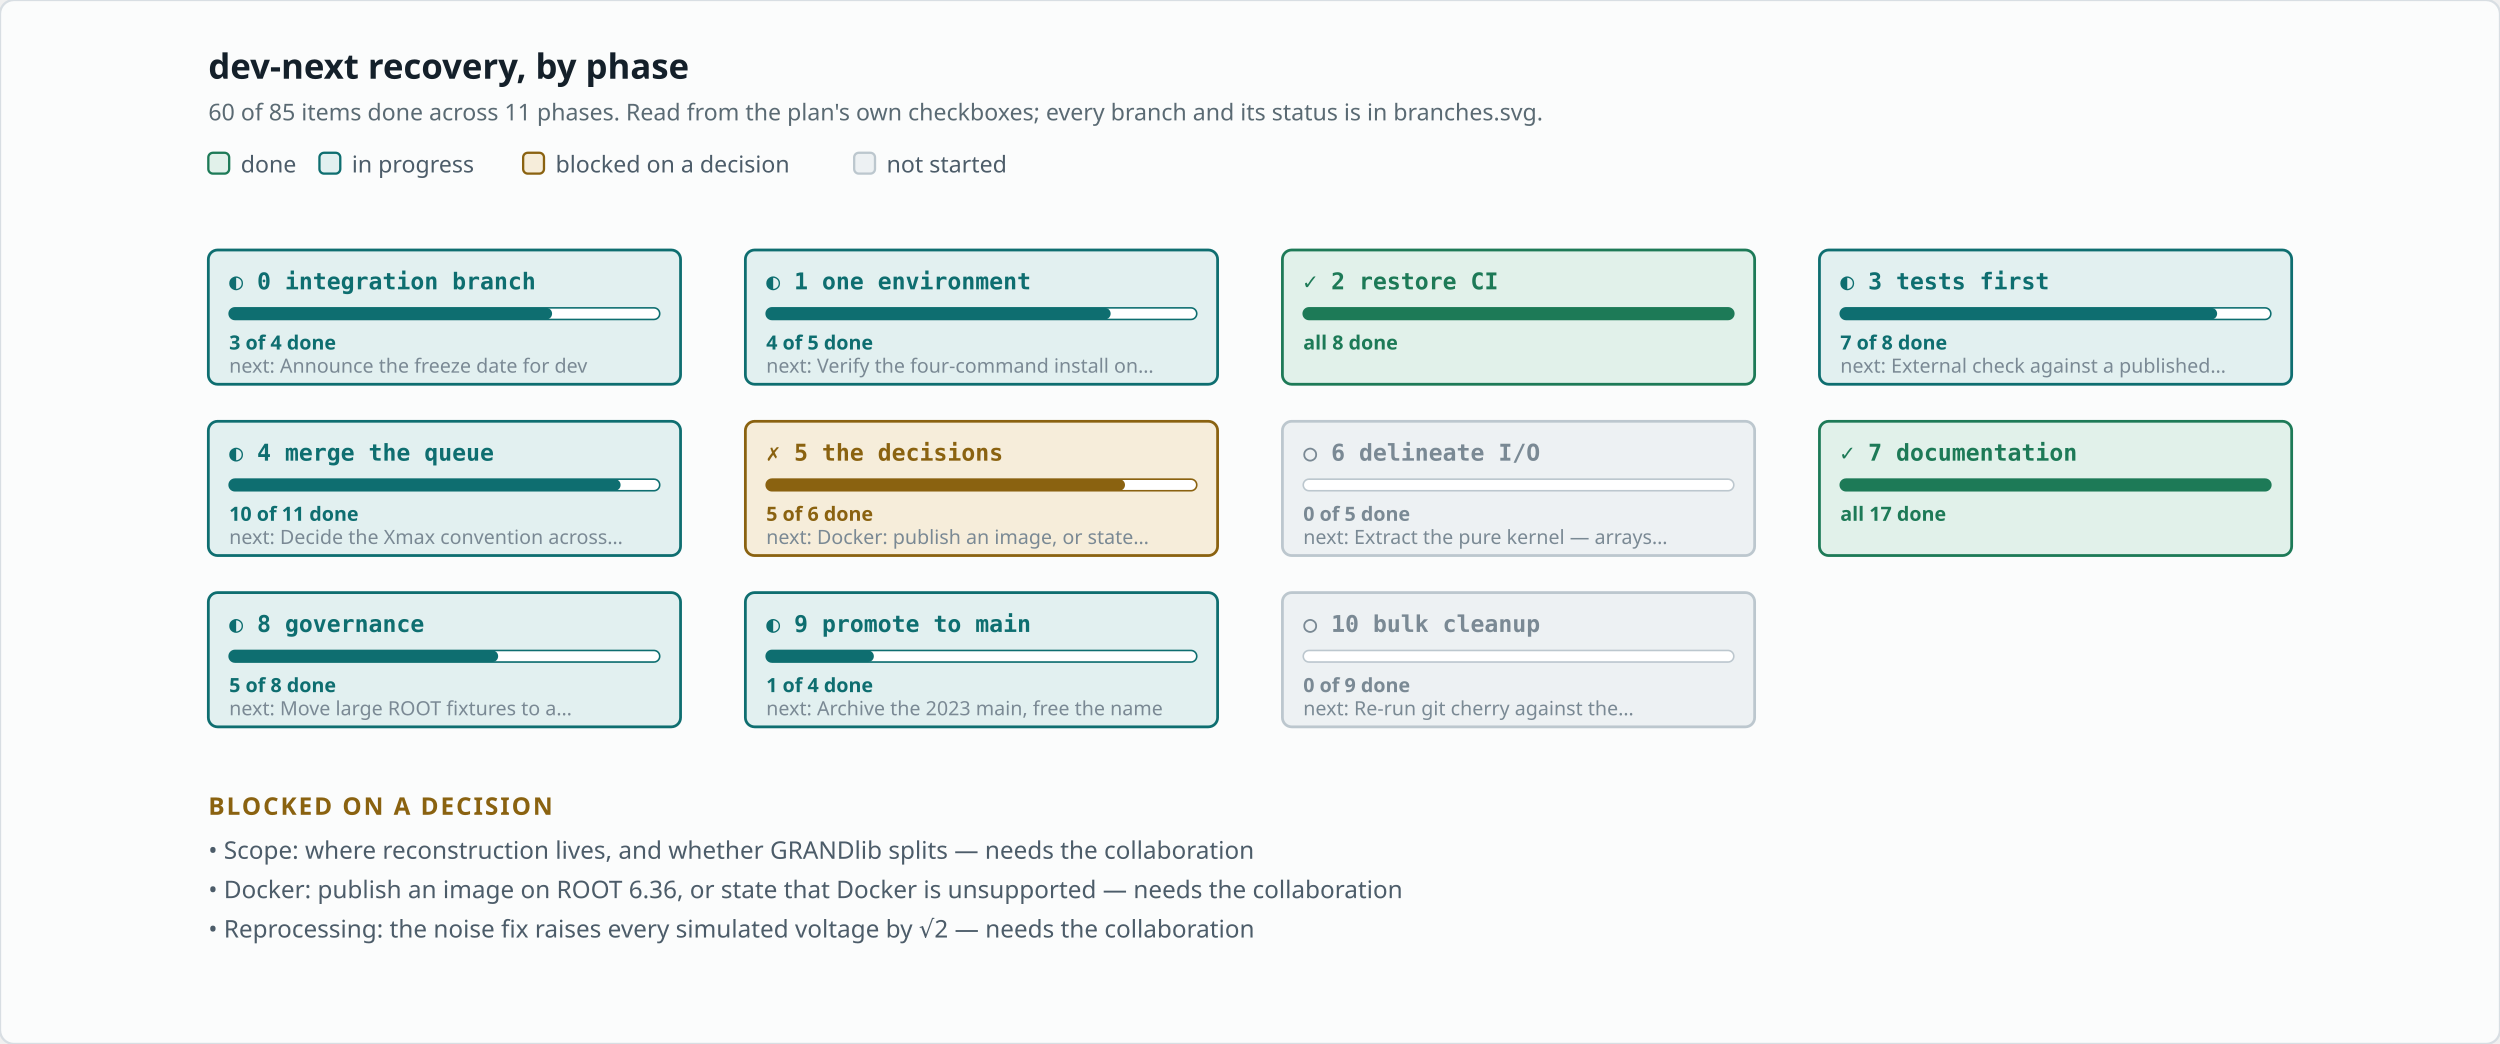
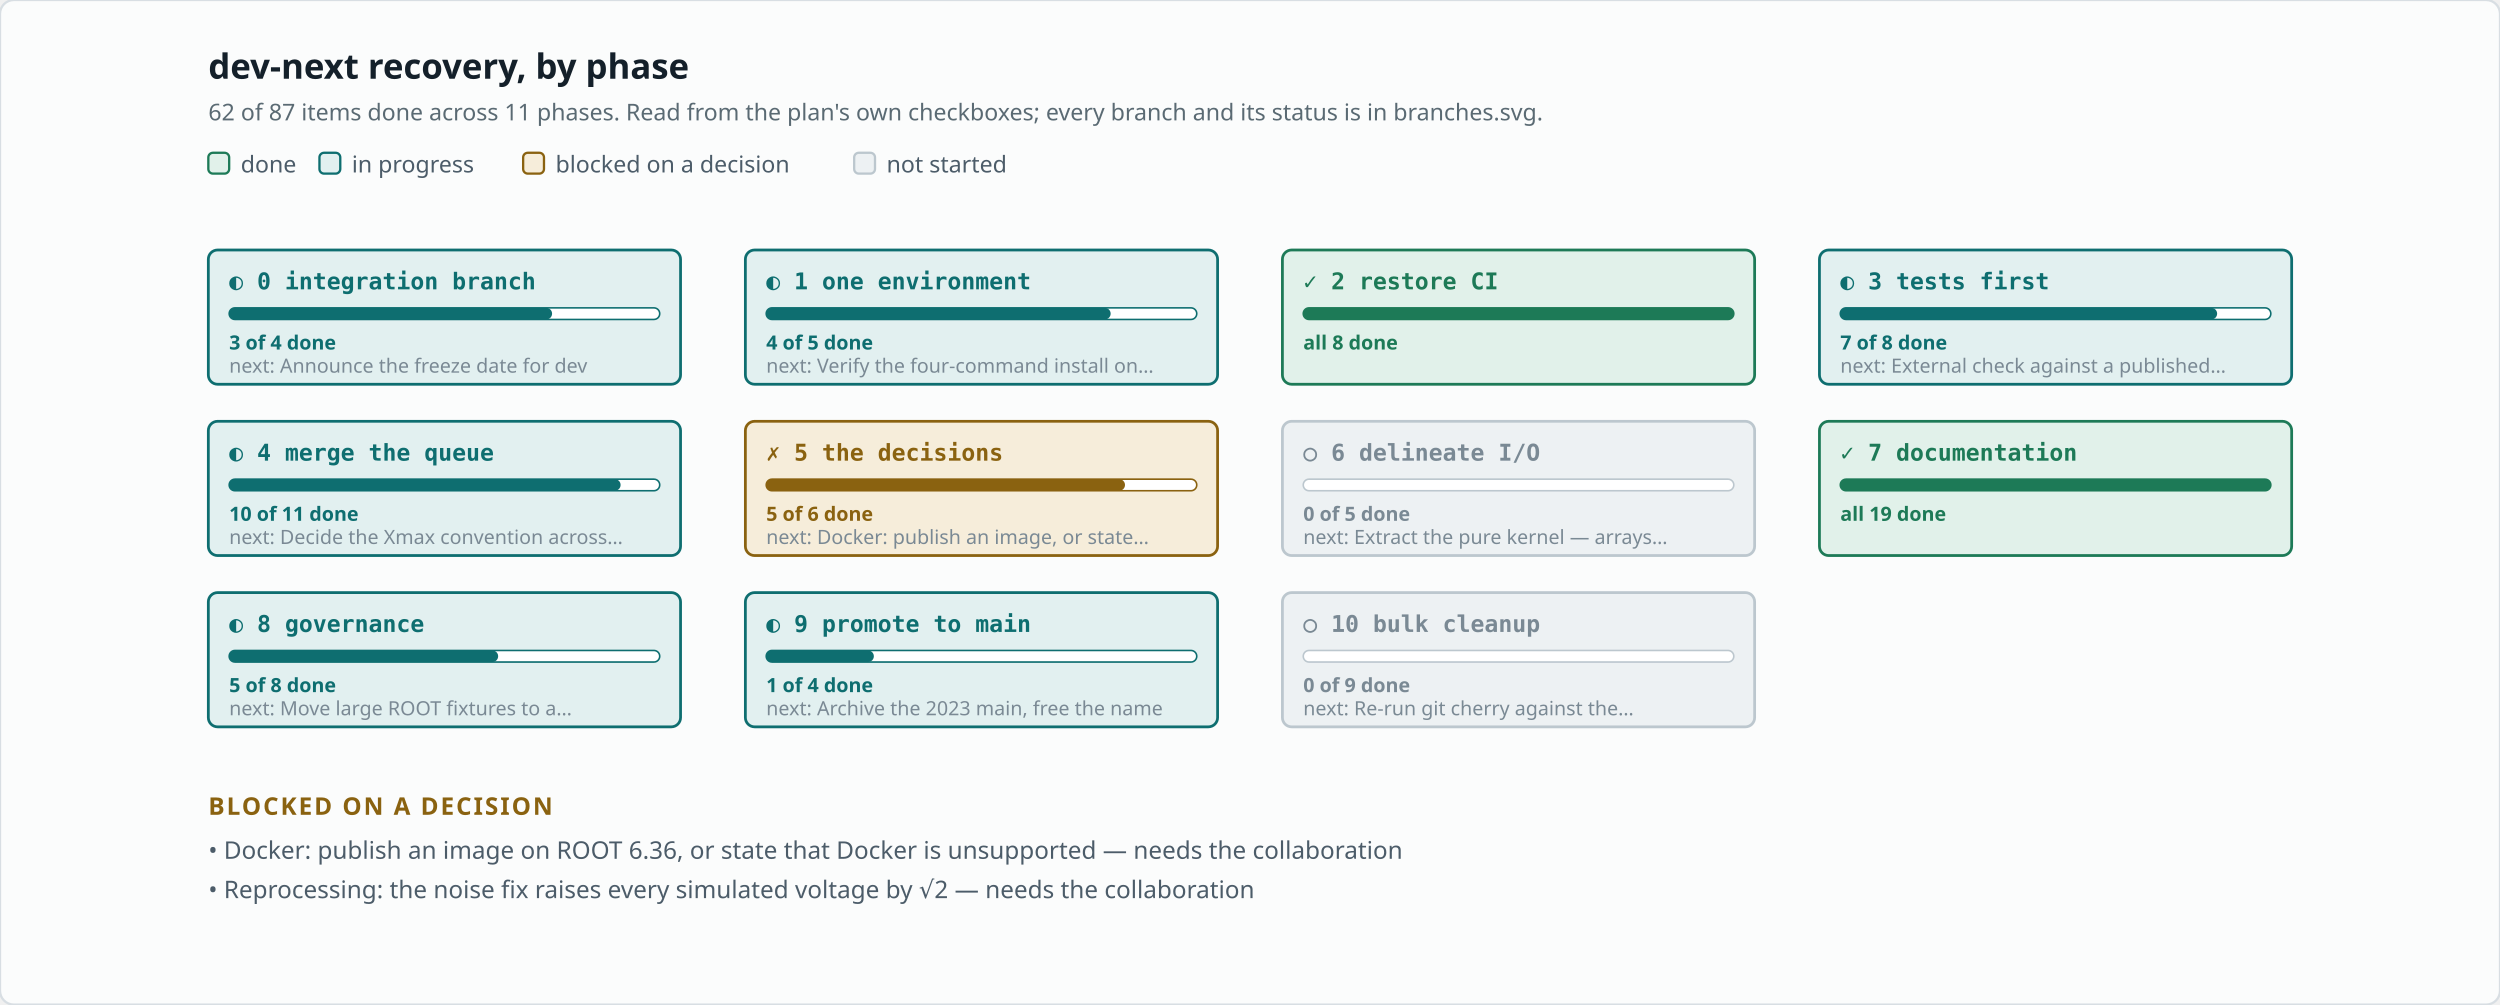
- <svg xmlns="http://www.w3.org/2000/svg" viewBox="0 0 1080 451" width="100%" font-family="IBM Plex Sans, sans-serif">
-   <rect width="1080" height="451" rx="6" fill="#FBFCFC" stroke="#D8DEE3" />
+ <svg xmlns="http://www.w3.org/2000/svg" viewBox="0 0 1080 434" width="100%" font-family="IBM Plex Sans, sans-serif">
+   <rect width="1080" height="434" rx="6" fill="#FBFCFC" stroke="#D8DEE3" />
  <text x="90" y="34" font-size="15" font-weight="600" fill="#14202A">dev-next recovery, by phase</text>
-   <text x="90" y="52" font-size="10" fill="#5A6A73">60 of 85 items done across 11 phases. Read from the plan's own checkboxes; every branch and its status is in branches.svg.</text>
+   <text x="90" y="52" font-size="10" fill="#5A6A73">62 of 87 items done across 11 phases. Read from the plan's own checkboxes; every branch and its status is in branches.svg.</text>
  <rect x="90" y="66" width="9" height="9" rx="2" fill="#E1F1EA" stroke="#1D7A57" />
  <text x="104" y="74.5" font-size="10" fill="#4C5C69">done</text>
  <rect x="138" y="66" width="9" height="9" rx="2" fill="#E2F0F0" stroke="#0E6E70" />
  <text x="152" y="74.5" font-size="10" fill="#4C5C69">in progress</text>
  <rect x="226" y="66" width="9" height="9" rx="2" fill="#F6EDDA" stroke="#8A6210" />
  <text x="240" y="74.5" font-size="10" fill="#4C5C69">blocked on a decision</text>
  <rect x="369" y="66" width="9" height="9" rx="2" fill="#EDF1F3" stroke="#BCC7CE" />
  <text x="383" y="74.5" font-size="10" fill="#4C5C69">not started</text>
  <rect x="90.0" y="108.0" width="204" height="58" rx="4" fill="#E2F0F0" stroke="#0E6E70" stroke-width="1.2" />
  <text x="99.0" y="125.0" font-family="IBM Plex Mono, monospace" font-size="10" font-weight="600" fill="#0E6E70">◐ 0 integration branch</text>
  <rect x="99.0" y="133.0" width="186.0" height="5" rx="2.5" fill="#FFFFFF" stroke="#0E6E70" stroke-width="0.7" />
  <rect x="99.0" y="133.0" width="139.5" height="5" rx="2.5" fill="#0E6E70" />
  <text x="99.0" y="151.0" font-size="8.5" font-weight="600" fill="#0E6E70">3 of 4 done</text>
  <text x="99.0" y="161.0" font-size="8.5" fill="#7A8994">next: Announce the freeze date for dev</text>
  <rect x="322.0" y="108.0" width="204" height="58" rx="4" fill="#E2F0F0" stroke="#0E6E70" stroke-width="1.2" />
  <text x="331.0" y="125.0" font-family="IBM Plex Mono, monospace" font-size="10" font-weight="600" fill="#0E6E70">◐ 1 one environment</text>
  <rect x="331.0" y="133.0" width="186.0" height="5" rx="2.5" fill="#FFFFFF" stroke="#0E6E70" stroke-width="0.7" />
  <rect x="331.0" y="133.0" width="148.8" height="5" rx="2.5" fill="#0E6E70" />
  <text x="331.0" y="151.0" font-size="8.5" font-weight="600" fill="#0E6E70">4 of 5 done</text>
  <text x="331.0" y="161.0" font-size="8.5" fill="#7A8994">next: Verify the four-command install on…</text>
  <rect x="554.0" y="108.0" width="204" height="58" rx="4" fill="#E1F1EA" stroke="#1D7A57" stroke-width="1.2" />
  <text x="563.0" y="125.0" font-family="IBM Plex Mono, monospace" font-size="10" font-weight="600" fill="#1D7A57">✓ 2 restore CI</text>
  <rect x="563.0" y="133.0" width="186.0" height="5" rx="2.5" fill="#FFFFFF" stroke="#1D7A57" stroke-width="0.7" />
  <rect x="563.0" y="133.0" width="186.0" height="5" rx="2.5" fill="#1D7A57" />
  <text x="563.0" y="151.0" font-size="8.5" font-weight="600" fill="#1D7A57">all 8 done</text>
  <rect x="786.0" y="108.0" width="204" height="58" rx="4" fill="#E2F0F0" stroke="#0E6E70" stroke-width="1.2" />
  <text x="795.0" y="125.0" font-family="IBM Plex Mono, monospace" font-size="10" font-weight="600" fill="#0E6E70">◐ 3 tests first</text>
  <rect x="795.0" y="133.0" width="186.0" height="5" rx="2.5" fill="#FFFFFF" stroke="#0E6E70" stroke-width="0.7" />
  <rect x="795.0" y="133.0" width="162.8" height="5" rx="2.5" fill="#0E6E70" />
  <text x="795.0" y="151.0" font-size="8.5" font-weight="600" fill="#0E6E70">7 of 8 done</text>
  <text x="795.0" y="161.0" font-size="8.5" fill="#7A8994">next: External check against a published…</text>
  <rect x="90.0" y="182.0" width="204" height="58" rx="4" fill="#E2F0F0" stroke="#0E6E70" stroke-width="1.2" />
  <text x="99.0" y="199.0" font-family="IBM Plex Mono, monospace" font-size="10" font-weight="600" fill="#0E6E70">◐ 4 merge the queue</text>
  <rect x="99.0" y="207.0" width="186.0" height="5" rx="2.5" fill="#FFFFFF" stroke="#0E6E70" stroke-width="0.7" />
  <rect x="99.0" y="207.0" width="169.1" height="5" rx="2.5" fill="#0E6E70" />
  <text x="99.0" y="225.0" font-size="8.5" font-weight="600" fill="#0E6E70">10 of 11 done</text>
  <text x="99.0" y="235.0" font-size="8.5" fill="#7A8994">next: Decide the Xmax convention across…</text>
  <rect x="322.0" y="182.0" width="204" height="58" rx="4" fill="#F6EDDA" stroke="#8A6210" stroke-width="1.2" />
  <text x="331.0" y="199.0" font-family="IBM Plex Mono, monospace" font-size="10" font-weight="600" fill="#8A6210">✗ 5 the decisions</text>
  <rect x="331.0" y="207.0" width="186.0" height="5" rx="2.5" fill="#FFFFFF" stroke="#8A6210" stroke-width="0.7" />
  <rect x="331.0" y="207.0" width="155.0" height="5" rx="2.5" fill="#8A6210" />
  <text x="331.0" y="225.0" font-size="8.5" font-weight="600" fill="#8A6210">5 of 6 done</text>
  <text x="331.0" y="235.0" font-size="8.5" fill="#7A8994">next: Docker: publish an image, or state…</text>
  <rect x="554.0" y="182.0" width="204" height="58" rx="4" fill="#EDF1F3" stroke="#BCC7CE" stroke-width="1.2" />
  <text x="563.0" y="199.0" font-family="IBM Plex Mono, monospace" font-size="10" font-weight="600" fill="#7A8994">○ 6 delineate I/O</text>
  <rect x="563.0" y="207.0" width="186.0" height="5" rx="2.5" fill="#FFFFFF" stroke="#BCC7CE" stroke-width="0.7" />
  <text x="563.0" y="225.0" font-size="8.5" font-weight="600" fill="#7A8994">0 of 5 done</text>
  <text x="563.0" y="235.0" font-size="8.5" fill="#7A8994">next: Extract the pure kernel — arrays…</text>
  <rect x="786.0" y="182.0" width="204" height="58" rx="4" fill="#E1F1EA" stroke="#1D7A57" stroke-width="1.2" />
  <text x="795.0" y="199.0" font-family="IBM Plex Mono, monospace" font-size="10" font-weight="600" fill="#1D7A57">✓ 7 documentation</text>
  <rect x="795.0" y="207.0" width="186.0" height="5" rx="2.5" fill="#FFFFFF" stroke="#1D7A57" stroke-width="0.7" />
  <rect x="795.0" y="207.0" width="186.0" height="5" rx="2.5" fill="#1D7A57" />
-   <text x="795.0" y="225.0" font-size="8.5" font-weight="600" fill="#1D7A57">all 17 done</text>
+   <text x="795.0" y="225.0" font-size="8.5" font-weight="600" fill="#1D7A57">all 19 done</text>
  <rect x="90.0" y="256.0" width="204" height="58" rx="4" fill="#E2F0F0" stroke="#0E6E70" stroke-width="1.2" />
  <text x="99.0" y="273.0" font-family="IBM Plex Mono, monospace" font-size="10" font-weight="600" fill="#0E6E70">◐ 8 governance</text>
  <rect x="99.0" y="281.0" width="186.0" height="5" rx="2.5" fill="#FFFFFF" stroke="#0E6E70" stroke-width="0.7" />
  <rect x="99.0" y="281.0" width="116.2" height="5" rx="2.5" fill="#0E6E70" />
  <text x="99.0" y="299.0" font-size="8.5" font-weight="600" fill="#0E6E70">5 of 8 done</text>
  <text x="99.0" y="309.0" font-size="8.5" fill="#7A8994">next: Move large ROOT fixtures to a…</text>
  <rect x="322.0" y="256.0" width="204" height="58" rx="4" fill="#E2F0F0" stroke="#0E6E70" stroke-width="1.2" />
  <text x="331.0" y="273.0" font-family="IBM Plex Mono, monospace" font-size="10" font-weight="600" fill="#0E6E70">◐ 9 promote to main</text>
  <rect x="331.0" y="281.0" width="186.0" height="5" rx="2.5" fill="#FFFFFF" stroke="#0E6E70" stroke-width="0.7" />
  <rect x="331.0" y="281.0" width="46.5" height="5" rx="2.5" fill="#0E6E70" />
  <text x="331.0" y="299.0" font-size="8.5" font-weight="600" fill="#0E6E70">1 of 4 done</text>
  <text x="331.0" y="309.0" font-size="8.5" fill="#7A8994">next: Archive the 2023 main, free the name</text>
  <rect x="554.0" y="256.0" width="204" height="58" rx="4" fill="#EDF1F3" stroke="#BCC7CE" stroke-width="1.2" />
  <text x="563.0" y="273.0" font-family="IBM Plex Mono, monospace" font-size="10" font-weight="600" fill="#7A8994">○ 10 bulk cleanup</text>
  <rect x="563.0" y="281.0" width="186.0" height="5" rx="2.5" fill="#FFFFFF" stroke="#BCC7CE" stroke-width="0.7" />
  <text x="563.0" y="299.0" font-size="8.5" font-weight="600" fill="#7A8994">0 of 9 done</text>
  <text x="563.0" y="309.0" font-size="8.5" fill="#7A8994">next: Re-run git cherry against the…</text>
  <text x="90" y="352" font-size="10.5" font-weight="600" fill="#8A6210" letter-spacing="0.08em">BLOCKED ON A DECISION</text>
-   <text x="90" y="371" font-size="10.5" fill="#4C5C69">• Scope: where reconstruction lives, and whether GRANDlib splits — needs the collaboration</text>
-   <text x="90" y="388" font-size="10.5" fill="#4C5C69">• Docker: publish an image on ROOT 6.36, or state that Docker is unsupported — needs the collaboration</text>
-   <text x="90" y="405" font-size="10.5" fill="#4C5C69">• Reprocessing: the noise fix raises every simulated voltage by √2 — needs the collaboration</text>
+   <text x="90" y="371" font-size="10.5" fill="#4C5C69">• Docker: publish an image on ROOT 6.36, or state that Docker is unsupported — needs the collaboration</text>
+   <text x="90" y="388" font-size="10.5" fill="#4C5C69">• Reprocessing: the noise fix raises every simulated voltage by √2 — needs the collaboration</text>
</svg>
